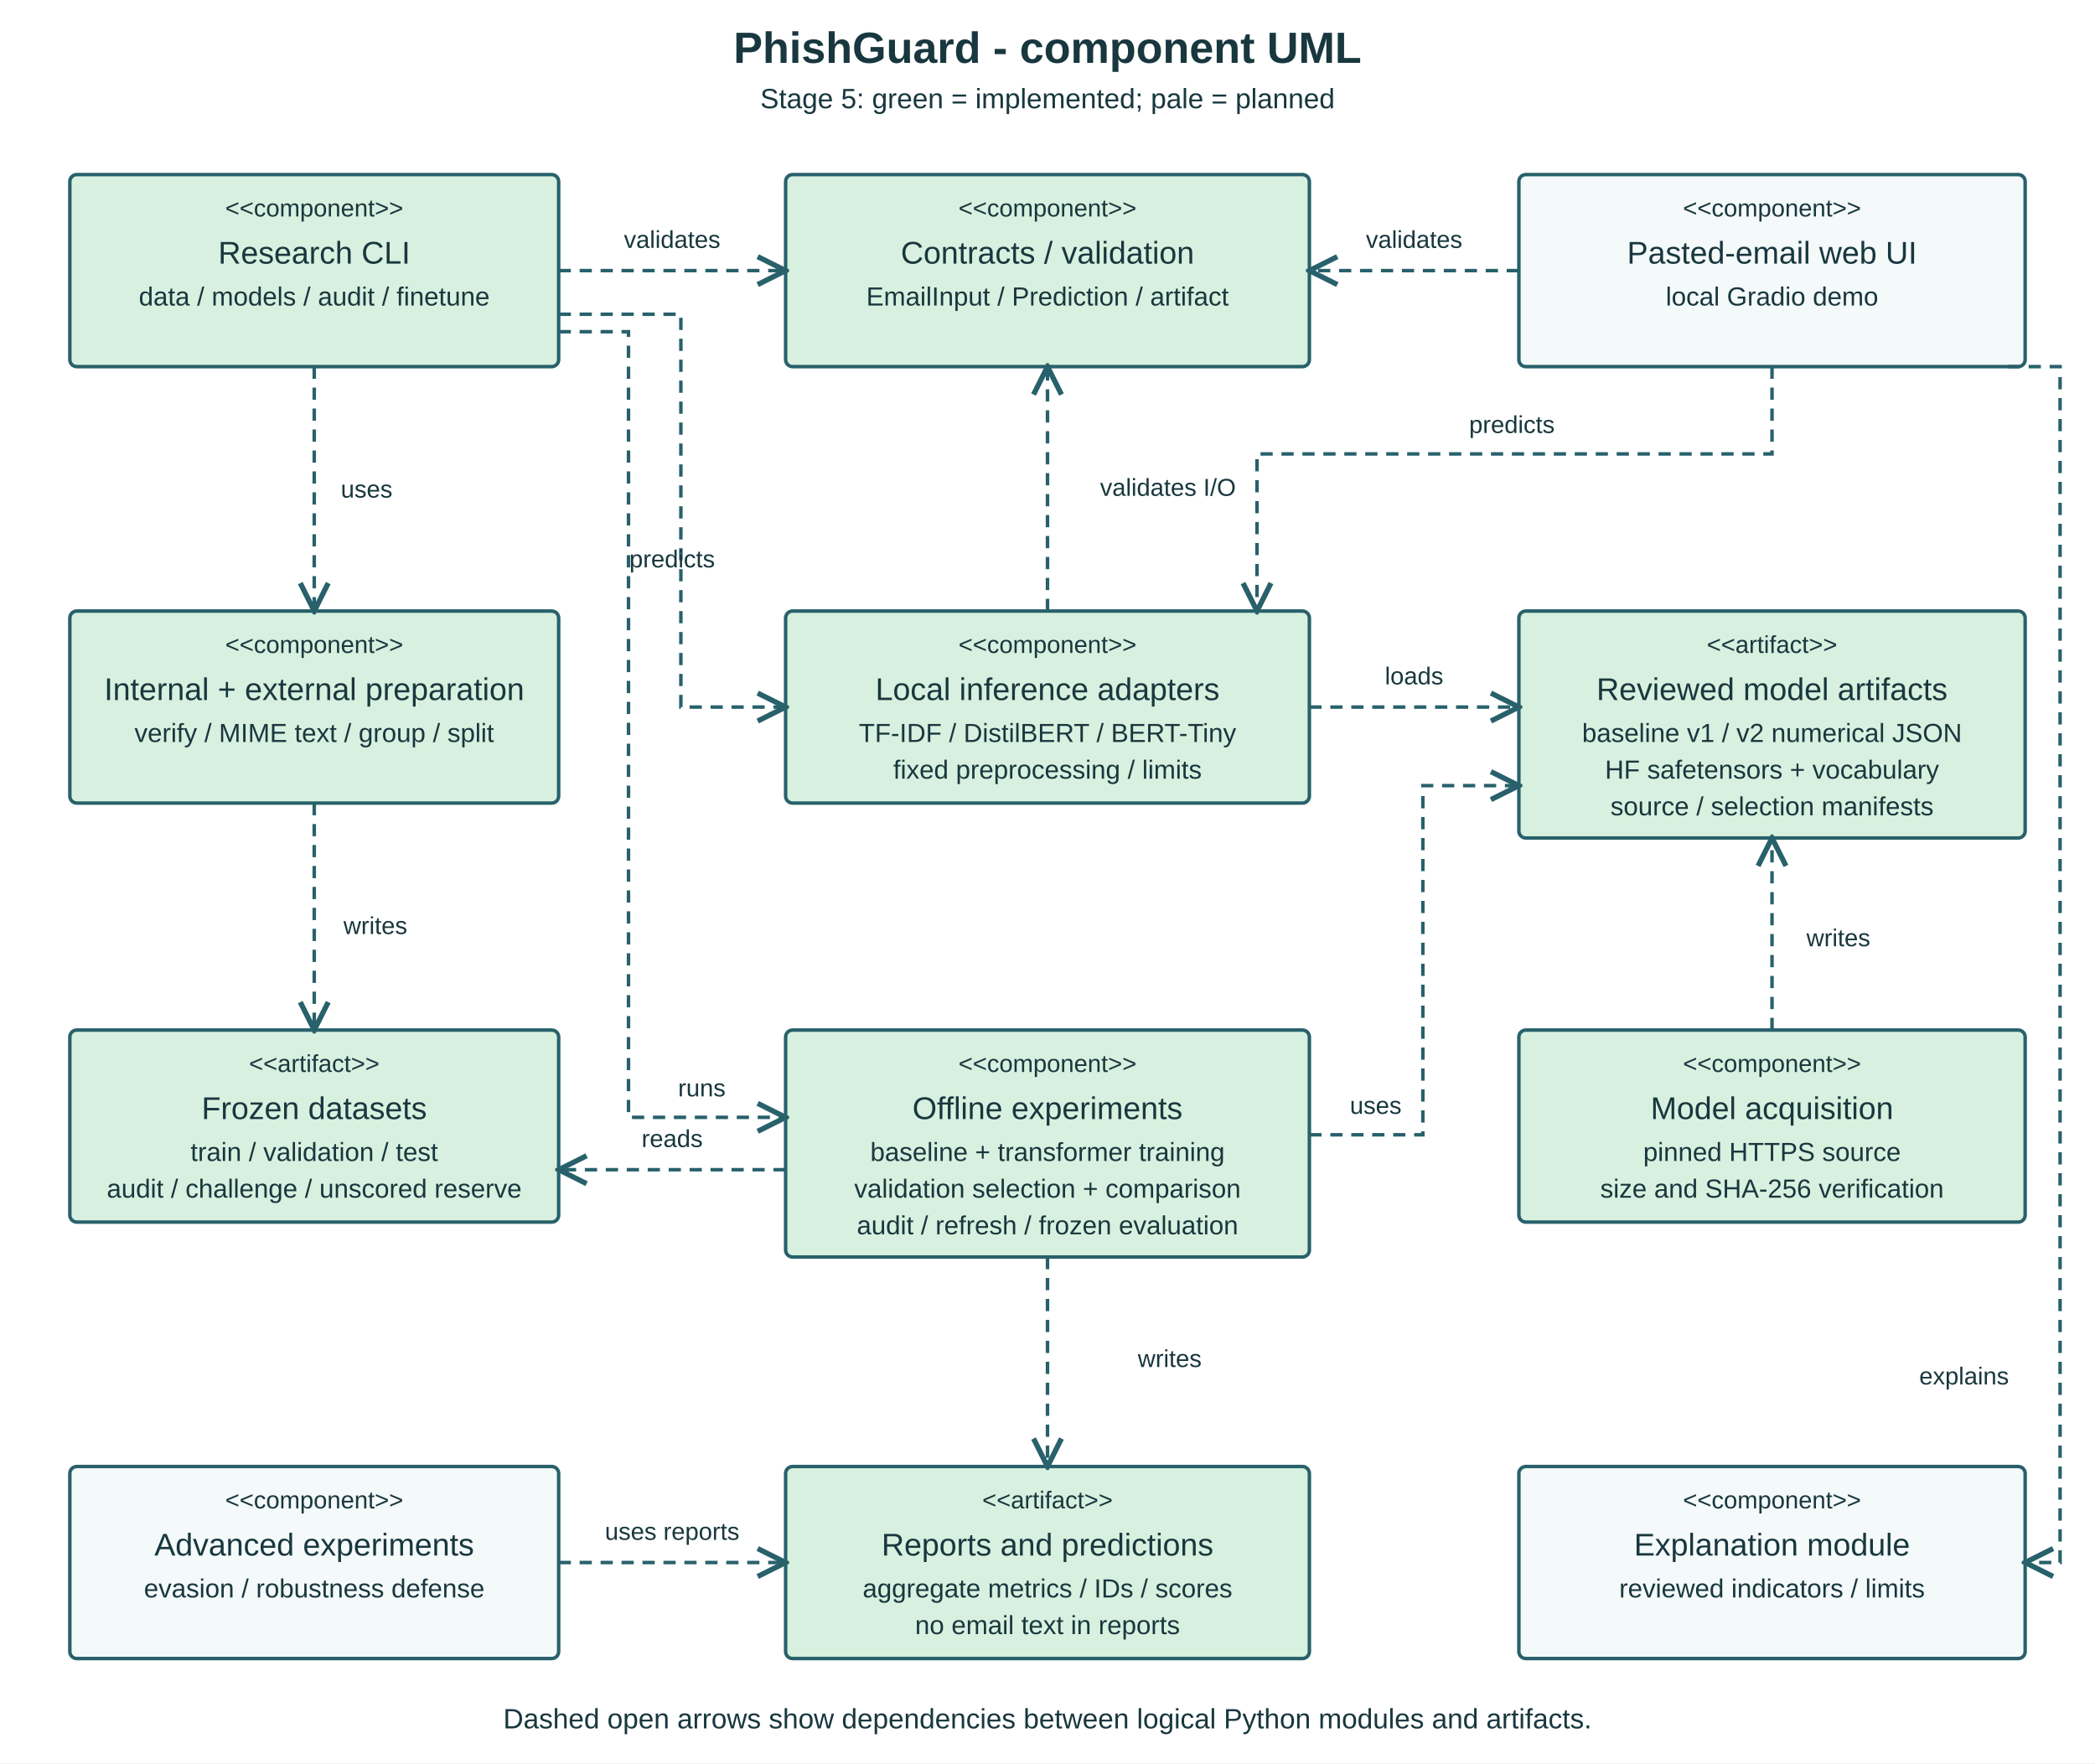
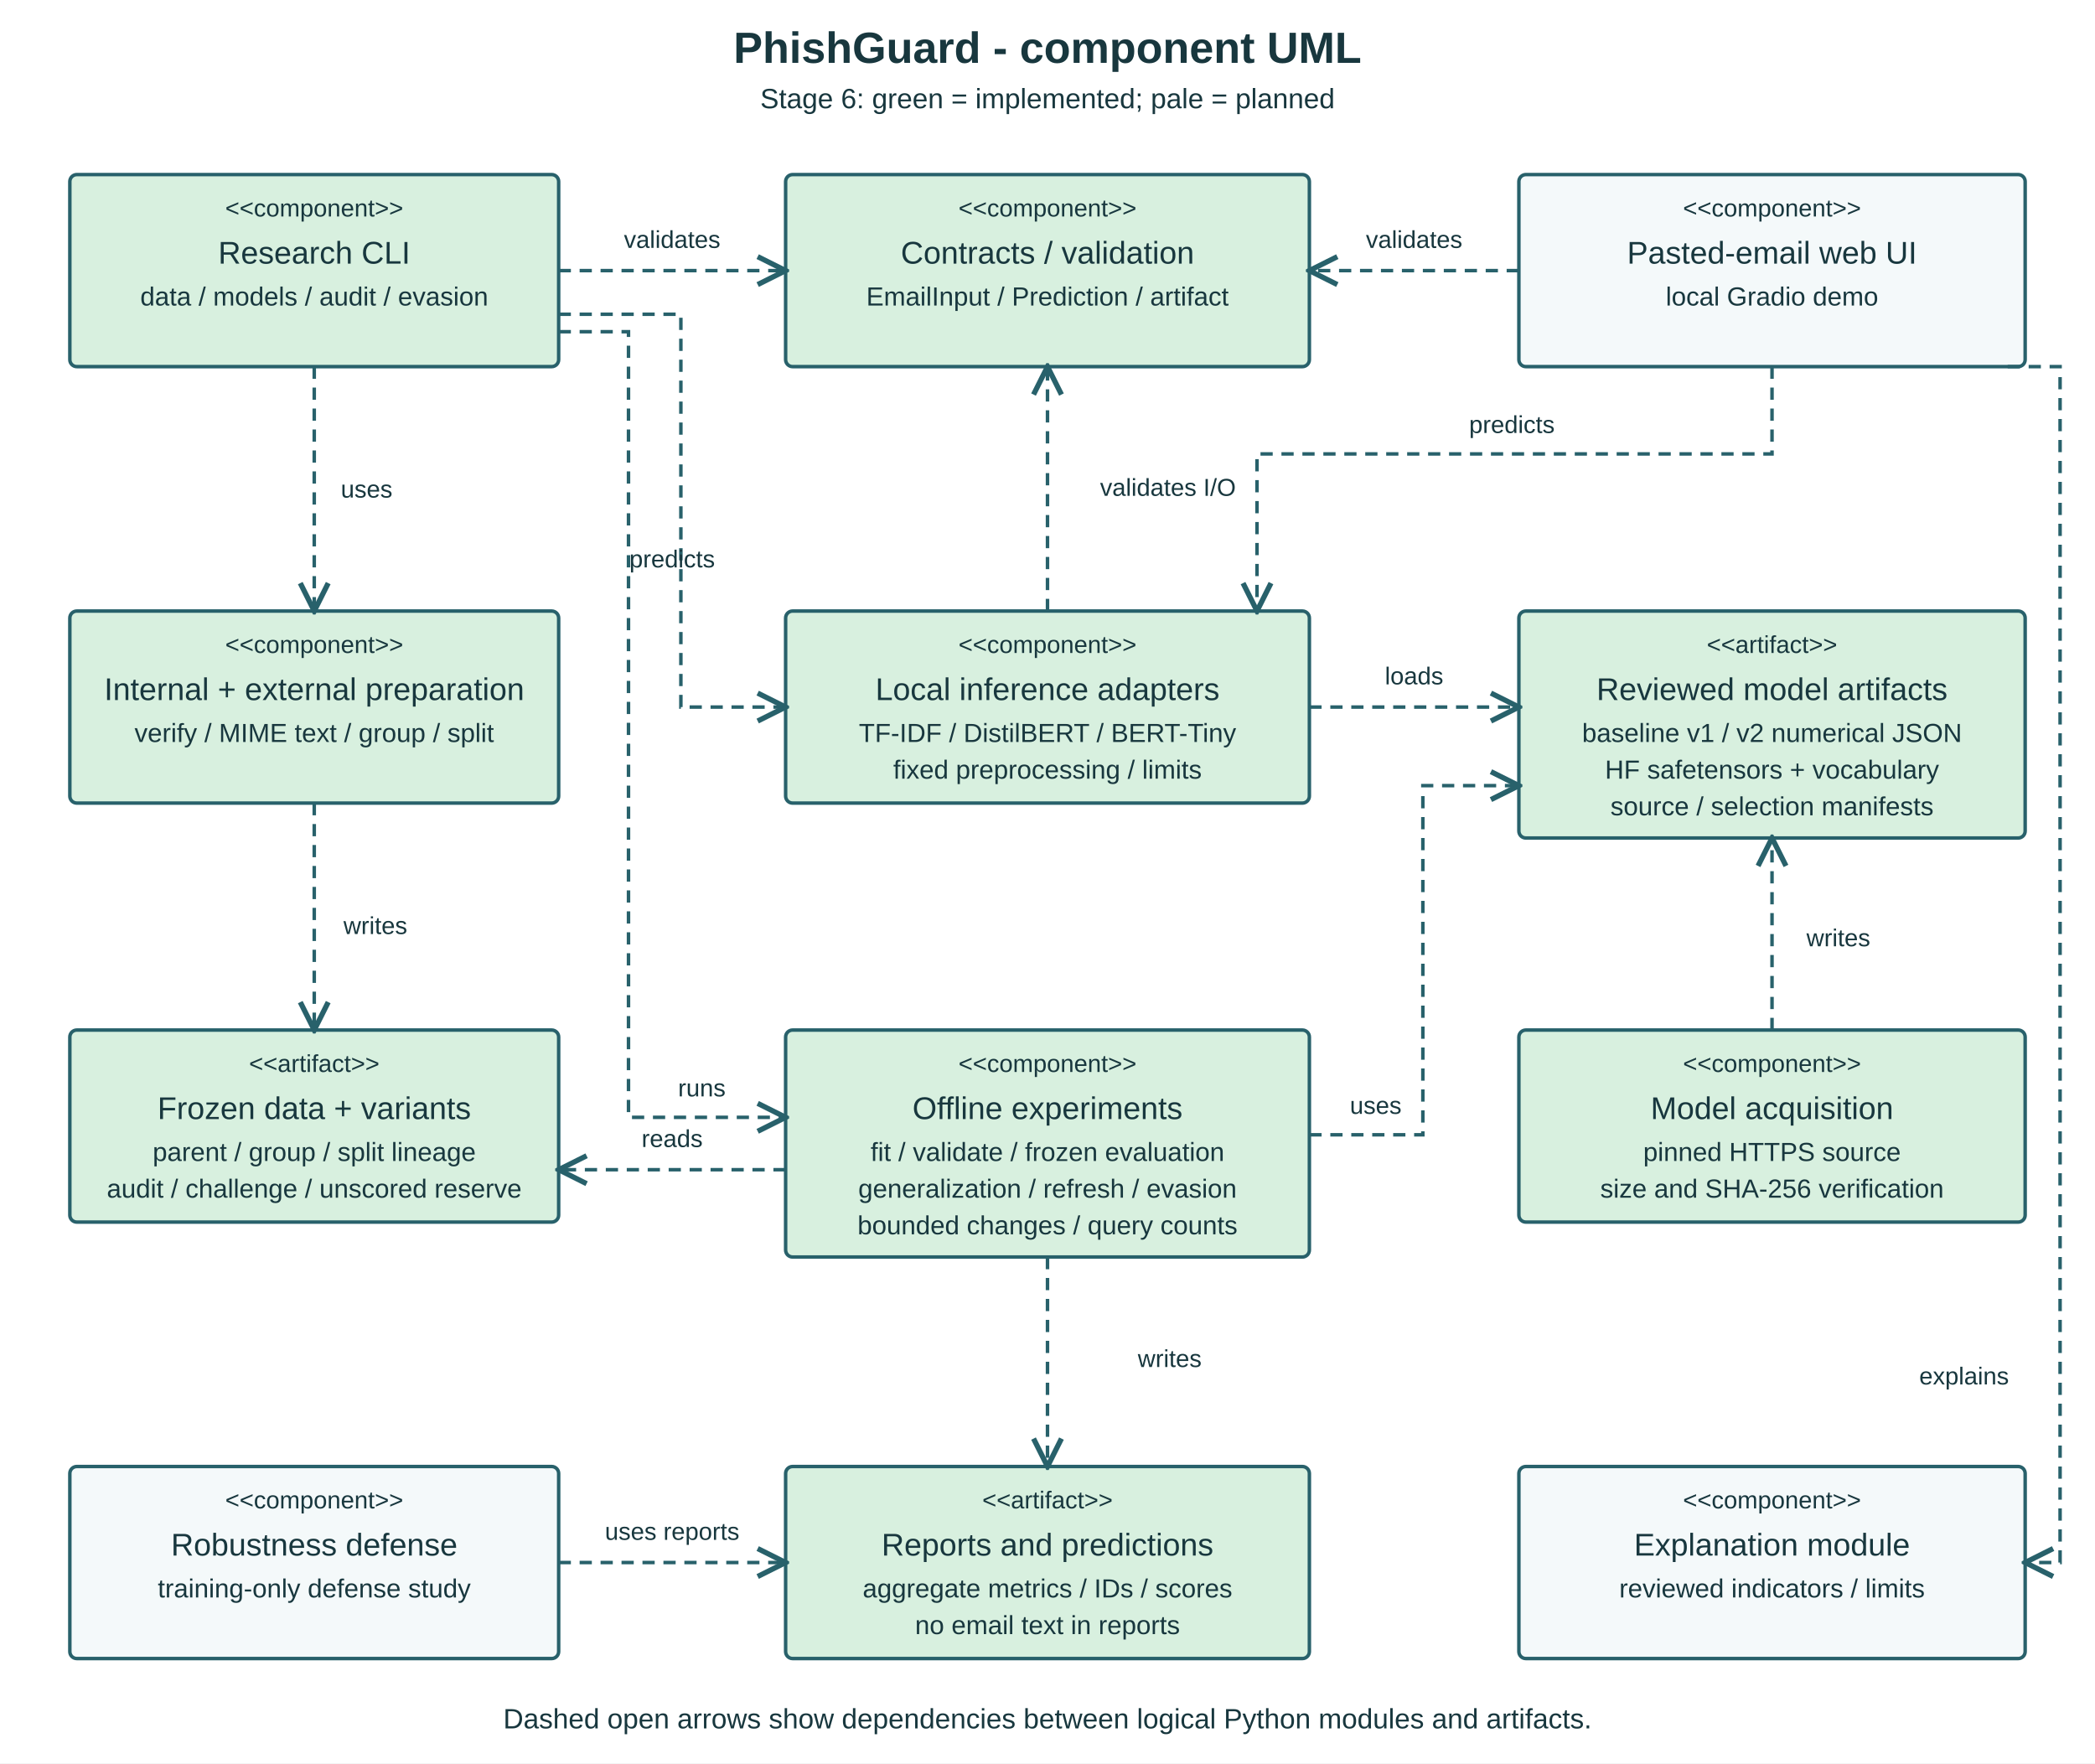
<svg xmlns="http://www.w3.org/2000/svg" width="1200" height="1010" viewBox="0 0 1200 1010">
  <defs>
    <marker id="open" markerWidth="10" markerHeight="10" refX="9" refY="5" orient="auto">
      <path d="M1 1 L9 5 L1 9" fill="none" stroke="#28616b" stroke-width="1.5" />
    </marker>
  </defs>
  <rect width="1200" height="1010" fill="white" />
  <g font-family="Arial,sans-serif" fill="#18373e">
    <text x="600" y="36" text-anchor="middle" font-size="25" font-weight="bold">PhishGuard - component UML</text>
-     <text x="600" y="62" text-anchor="middle" font-size="16">Stage 5: green = implemented; pale = planned</text>
+     <text x="600" y="62" text-anchor="middle" font-size="16">Stage 6: green = implemented; pale = planned</text>
    <rect x="40" y="100" width="280" height="110" rx="4" fill="#d8f0df" stroke="#28616b" stroke-width="2" />
    <text x="180.0" y="124" text-anchor="middle" font-size="14">&lt;&lt;component&gt;&gt;</text>
    <text x="180.0" y="151" text-anchor="middle" font-size="18">Research CLI</text>
-     <text x="180.0" y="175" text-anchor="middle" font-size="15">data / models / audit / finetune</text>
+     <text x="180.0" y="175" text-anchor="middle" font-size="15">data / models / audit / evasion</text>
    <rect x="450" y="100" width="300" height="110" rx="4" fill="#d8f0df" stroke="#28616b" stroke-width="2" />
    <text x="600.0" y="124" text-anchor="middle" font-size="14">&lt;&lt;component&gt;&gt;</text>
    <text x="600.0" y="151" text-anchor="middle" font-size="18">Contracts / validation</text>
    <text x="600.0" y="175" text-anchor="middle" font-size="15">EmailInput / Prediction / artifact</text>
    <rect x="870" y="100" width="290" height="110" rx="4" fill="#f4f9fa" stroke="#28616b" stroke-width="2" />
    <text x="1015.0" y="124" text-anchor="middle" font-size="14">&lt;&lt;component&gt;&gt;</text>
    <text x="1015.0" y="151" text-anchor="middle" font-size="18">Pasted-email web UI</text>
    <text x="1015.0" y="175" text-anchor="middle" font-size="15">local Gradio demo</text>
    <rect x="40" y="350" width="280" height="110" rx="4" fill="#d8f0df" stroke="#28616b" stroke-width="2" />
    <text x="180.0" y="374" text-anchor="middle" font-size="14">&lt;&lt;component&gt;&gt;</text>
    <text x="180.0" y="401" text-anchor="middle" font-size="18">Internal + external preparation</text>
    <text x="180.0" y="425" text-anchor="middle" font-size="15">verify / MIME text / group / split</text>
    <rect x="450" y="350" width="300" height="110" rx="4" fill="#d8f0df" stroke="#28616b" stroke-width="2" />
    <text x="600.0" y="374" text-anchor="middle" font-size="14">&lt;&lt;component&gt;&gt;</text>
    <text x="600.0" y="401" text-anchor="middle" font-size="18">Local inference adapters</text>
    <text x="600.0" y="425" text-anchor="middle" font-size="15">TF-IDF / DistilBERT / BERT-Tiny</text>
    <text x="600.0" y="446" text-anchor="middle" font-size="15">fixed preprocessing / limits</text>
    <rect x="870" y="350" width="290" height="130" rx="4" fill="#d8f0df" stroke="#28616b" stroke-width="2" />
    <text x="1015.0" y="374" text-anchor="middle" font-size="14">&lt;&lt;artifact&gt;&gt;</text>
    <text x="1015.0" y="401" text-anchor="middle" font-size="18">Reviewed model artifacts</text>
    <text x="1015.0" y="425" text-anchor="middle" font-size="15">baseline v1 / v2 numerical JSON</text>
    <text x="1015.0" y="446" text-anchor="middle" font-size="15">HF safetensors + vocabulary</text>
    <text x="1015.0" y="467" text-anchor="middle" font-size="15">source / selection manifests</text>
    <rect x="40" y="590" width="280" height="110" rx="4" fill="#d8f0df" stroke="#28616b" stroke-width="2" />
    <text x="180.0" y="614" text-anchor="middle" font-size="14">&lt;&lt;artifact&gt;&gt;</text>
-     <text x="180.0" y="641" text-anchor="middle" font-size="18">Frozen datasets</text>
-     <text x="180.0" y="665" text-anchor="middle" font-size="15">train / validation / test</text>
+     <text x="180.0" y="641" text-anchor="middle" font-size="18">Frozen data + variants</text>
+     <text x="180.0" y="665" text-anchor="middle" font-size="15">parent / group / split lineage</text>
    <text x="180.0" y="686" text-anchor="middle" font-size="15">audit / challenge / unscored reserve</text>
    <rect x="450" y="590" width="300" height="130" rx="4" fill="#d8f0df" stroke="#28616b" stroke-width="2" />
    <text x="600.0" y="614" text-anchor="middle" font-size="14">&lt;&lt;component&gt;&gt;</text>
    <text x="600.0" y="641" text-anchor="middle" font-size="18">Offline experiments</text>
-     <text x="600.0" y="665" text-anchor="middle" font-size="15">baseline + transformer training</text>
-     <text x="600.0" y="686" text-anchor="middle" font-size="15">validation selection + comparison</text>
-     <text x="600.0" y="707" text-anchor="middle" font-size="15">audit / refresh / frozen evaluation</text>
+     <text x="600.0" y="665" text-anchor="middle" font-size="15">fit / validate / frozen evaluation</text>
+     <text x="600.0" y="686" text-anchor="middle" font-size="15">generalization / refresh / evasion</text>
+     <text x="600.0" y="707" text-anchor="middle" font-size="15">bounded changes / query counts</text>
    <rect x="870" y="590" width="290" height="110" rx="4" fill="#d8f0df" stroke="#28616b" stroke-width="2" />
    <text x="1015.0" y="614" text-anchor="middle" font-size="14">&lt;&lt;component&gt;&gt;</text>
    <text x="1015.0" y="641" text-anchor="middle" font-size="18">Model acquisition</text>
    <text x="1015.0" y="665" text-anchor="middle" font-size="15">pinned HTTPS source</text>
    <text x="1015.0" y="686" text-anchor="middle" font-size="15">size and SHA-256 verification</text>
    <rect x="40" y="840" width="280" height="110" rx="4" fill="#f4f9fa" stroke="#28616b" stroke-width="2" />
    <text x="180.0" y="864" text-anchor="middle" font-size="14">&lt;&lt;component&gt;&gt;</text>
-     <text x="180.0" y="891" text-anchor="middle" font-size="18">Advanced experiments</text>
-     <text x="180.0" y="915" text-anchor="middle" font-size="15">evasion / robustness defense</text>
+     <text x="180.0" y="891" text-anchor="middle" font-size="18">Robustness defense</text>
+     <text x="180.0" y="915" text-anchor="middle" font-size="15">training-only defense study</text>
    <rect x="450" y="840" width="300" height="110" rx="4" fill="#d8f0df" stroke="#28616b" stroke-width="2" />
    <text x="600.0" y="864" text-anchor="middle" font-size="14">&lt;&lt;artifact&gt;&gt;</text>
    <text x="600.0" y="891" text-anchor="middle" font-size="18">Reports and predictions</text>
    <text x="600.0" y="915" text-anchor="middle" font-size="15">aggregate metrics / IDs / scores</text>
    <text x="600.0" y="936" text-anchor="middle" font-size="15">no email text in reports</text>
    <rect x="870" y="840" width="290" height="110" rx="4" fill="#f4f9fa" stroke="#28616b" stroke-width="2" />
    <text x="1015.0" y="864" text-anchor="middle" font-size="14">&lt;&lt;component&gt;&gt;</text>
    <text x="1015.0" y="891" text-anchor="middle" font-size="18">Explanation module</text>
    <text x="1015.0" y="915" text-anchor="middle" font-size="15">reviewed indicators / limits</text>
    <polyline points="320,155 450,155" fill="none" stroke="#28616b" stroke-width="2" stroke-dasharray="7 5" marker-end="url(#open)" />
    <text x="385" y="142" text-anchor="middle" font-size="14">validates</text>
    <polyline points="870,155 750,155" fill="none" stroke="#28616b" stroke-width="2" stroke-dasharray="7 5" marker-end="url(#open)" />
    <text x="810" y="142" text-anchor="middle" font-size="14">validates</text>
    <polyline points="600,350 600,210" fill="none" stroke="#28616b" stroke-width="2" stroke-dasharray="7 5" marker-end="url(#open)" />
    <text x="669" y="284" text-anchor="middle" font-size="14">validates I/O</text>
    <polyline points="320,180 390,180 390,405 450,405" fill="none" stroke="#28616b" stroke-width="2" stroke-dasharray="7 5" marker-end="url(#open)" />
    <text x="385" y="325" text-anchor="middle" font-size="14">predicts</text>
    <polyline points="180,210 180,350" fill="none" stroke="#28616b" stroke-width="2" stroke-dasharray="7 5" marker-end="url(#open)" />
    <text x="210" y="285" text-anchor="middle" font-size="14">uses</text>
    <polyline points="180,460 180,590" fill="none" stroke="#28616b" stroke-width="2" stroke-dasharray="7 5" marker-end="url(#open)" />
    <text x="215" y="535" text-anchor="middle" font-size="14">writes</text>
    <polyline points="320,190 360,190 360,640 450,640" fill="none" stroke="#28616b" stroke-width="2" stroke-dasharray="7 5" marker-end="url(#open)" />
    <text x="402" y="628" text-anchor="middle" font-size="14">runs</text>
    <polyline points="450,670 320,670" fill="none" stroke="#28616b" stroke-width="2" stroke-dasharray="7 5" marker-end="url(#open)" />
    <text x="385" y="657" text-anchor="middle" font-size="14">reads</text>
    <polyline points="600,720 600,840" fill="none" stroke="#28616b" stroke-width="2" stroke-dasharray="7 5" marker-end="url(#open)" />
    <text x="670" y="783" text-anchor="middle" font-size="14">writes</text>
    <polyline points="750,405 870,405" fill="none" stroke="#28616b" stroke-width="2" stroke-dasharray="7 5" marker-end="url(#open)" />
    <text x="810" y="392" text-anchor="middle" font-size="14">loads</text>
    <polyline points="1015,590 1015,480" fill="none" stroke="#28616b" stroke-width="2" stroke-dasharray="7 5" marker-end="url(#open)" />
    <text x="1053" y="542" text-anchor="middle" font-size="14">writes</text>
    <polyline points="750,650 815,650 815,450 870,450" fill="none" stroke="#28616b" stroke-width="2" stroke-dasharray="7 5" marker-end="url(#open)" />
    <text x="788" y="638" text-anchor="middle" font-size="14">uses</text>
    <polyline points="1015,210 1015,260 720,260 720,350" fill="none" stroke="#28616b" stroke-width="2" stroke-dasharray="7 5" marker-end="url(#open)" />
    <text x="866" y="248" text-anchor="middle" font-size="14">predicts</text>
    <polyline points="1150,210 1180,210 1180,895 1160,895" fill="none" stroke="#28616b" stroke-width="2" stroke-dasharray="7 5" marker-end="url(#open)" />
    <text x="1125" y="793" text-anchor="middle" font-size="14">explains</text>
    <polyline points="320,895 450,895" fill="none" stroke="#28616b" stroke-width="2" stroke-dasharray="7 5" marker-end="url(#open)" />
    <text x="385" y="882" text-anchor="middle" font-size="14">uses reports</text>
    <text x="600" y="990" text-anchor="middle" font-size="16">Dashed open arrows show dependencies between logical Python modules and artifacts.</text>
  </g>
</svg>
